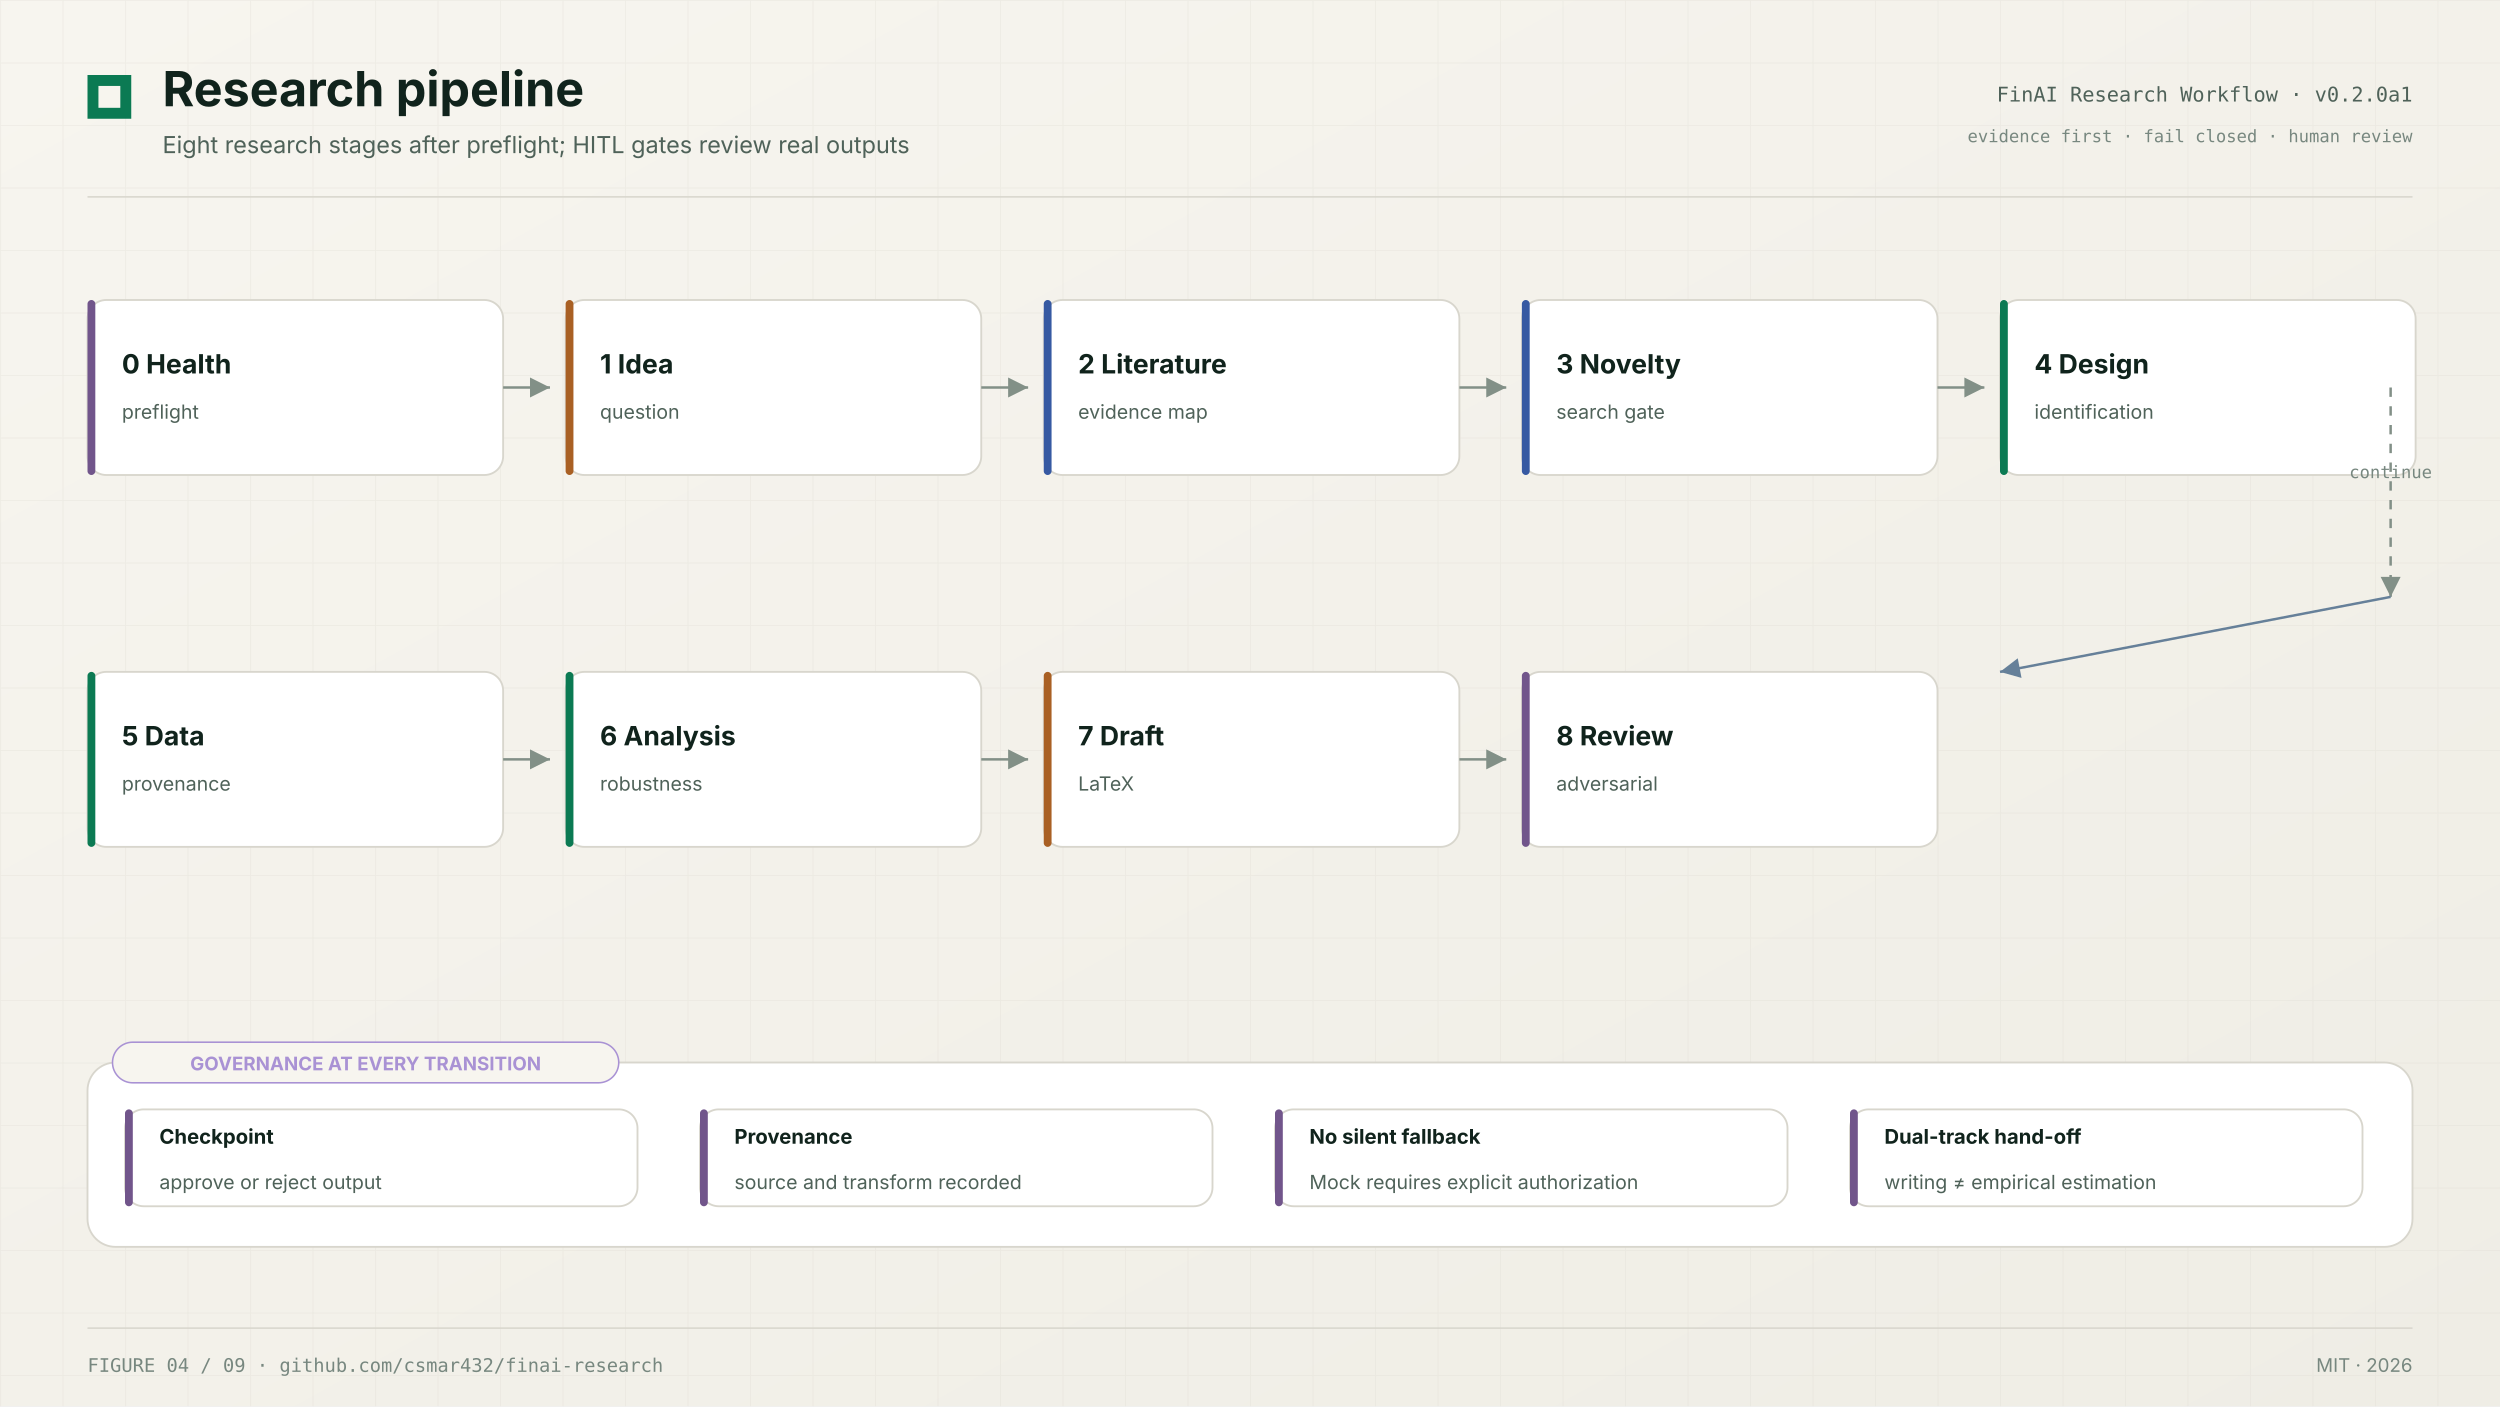
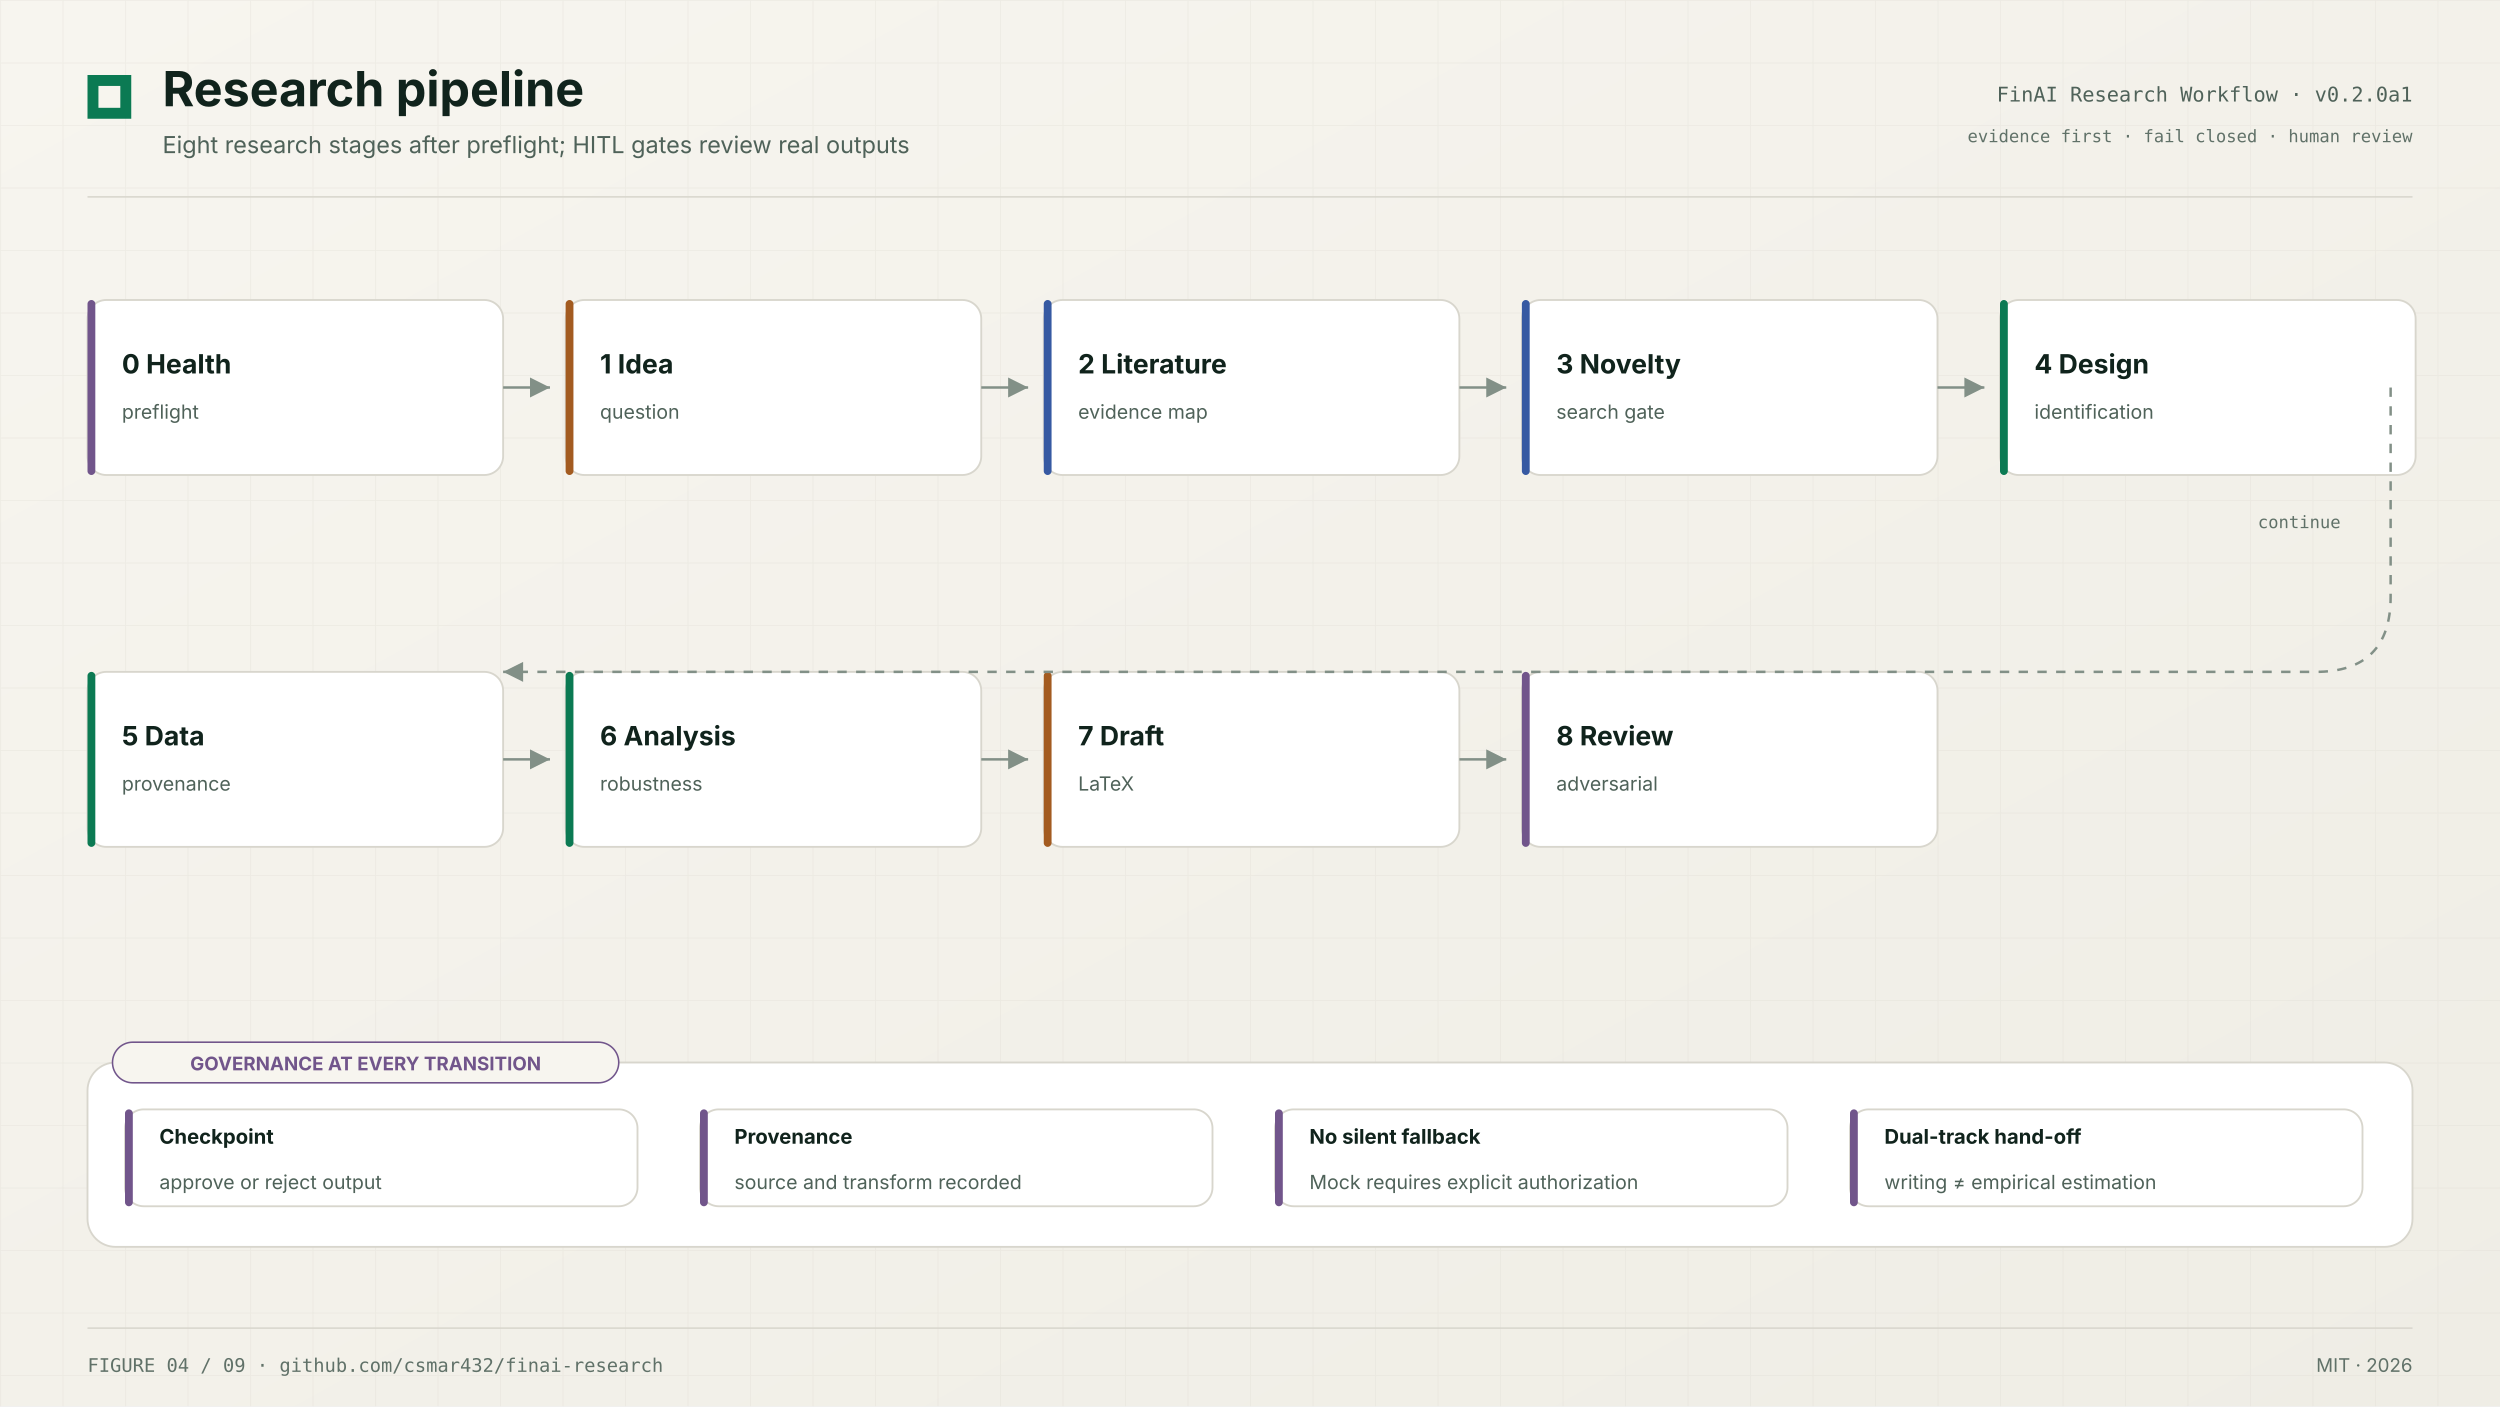
- <svg xmlns="http://www.w3.org/2000/svg" viewBox="0 0 1600 900" role="img">
+ <svg xmlns="http://www.w3.org/2000/svg" viewBox="0 0 1600 900" role="img" aria-labelledby="title desc">
  <defs>
    <linearGradient id="bgGrad" x1="0" y1="0" x2="1" y2="1">
      <stop offset="0%" stop-color="#f7f5ef" />
      <stop offset="100%" stop-color="#efede5" />
    </linearGradient>
    <pattern id="grid" width="40" height="40" patternUnits="userSpaceOnUse">
      <path d="M 40 0 L 0 0 0 40" fill="none" stroke="#d8d6cd" stroke-width="1" opacity="0.30" />
    </pattern>
  </defs>
  <rect width="100%" height="100%" fill="url(#bgGrad)" />
  <rect width="100%" height="100%" fill="url(#grid)" />
  <path d="M56 48h28v28H56z M63 55v14h14V55z" fill="#0b7a53" fill-rule="evenodd" />
  <text x="104" y="68" fill="#10231c" font-size="31" font-weight="720" font-family="'Inter', 'SF Pro Text', 'Segoe UI', system-ui, -apple-system, sans-serif">Research pipeline</text>
  <text x="104" y="98" fill="#4f6259" font-size="15" font-family="'Inter', 'SF Pro Text', 'Segoe UI', system-ui, -apple-system, sans-serif">Eight research stages after preflight; HITL gates review real outputs</text>
  <text x="1544" y="65" fill="#4f6259" font-size="13" text-anchor="end" font-family="'SF Mono', 'JetBrains Mono', 'Cascadia Code', monospace">FinAI Research Workflow · v0.2.0a1</text>
-   <text x="1544" y="91" fill="#77877f" font-size="11" text-anchor="end" font-family="'SF Mono', 'JetBrains Mono', 'Cascadia Code', monospace">evidence first · fail closed · human review</text>
+   <text x="1544" y="91" fill="#607168" font-size="11" text-anchor="end" font-family="'SF Mono', 'JetBrains Mono', 'Cascadia Code', monospace">evidence first · fail closed · human review</text>
  <line x1="56" y1="126" x2="1544" y2="126" stroke="#d8d6cd" />
  <g>
    <rect x="56" y="192" width="266" height="112" rx="12" fill="#ffffff" stroke="#d8d6cd" stroke-width="1.2" />
    <rect x="56" y="192" width="5" height="112" rx="2.5" fill="#71558b" />
    <text x="78" y="239.0" fill="#10231c" font-size="17" font-weight="680" font-family="'Inter', 'SF Pro Text', 'Segoe UI', system-ui, -apple-system, sans-serif">0  Health</text>
    <text x="78" y="268.0" fill="#4f6259" font-size="12.5" font-family="'Inter', 'SF Pro Text', 'Segoe UI', system-ui, -apple-system, sans-serif">preflight</text>
  </g>
  <g>
    <defs>
      <marker id="arrowm322-248-352-248" markerWidth="9" markerHeight="8" refX="8" refY="4" orient="auto">
        <path d="M0,0 L0,8 L8,4 z" fill="#829087" />
      </marker>
    </defs>
    <line x1="322" y1="248" x2="352" y2="248" stroke="#829087" stroke-width="1.6" marker-end="url(#arrowm322-248-352-248)" />
  </g>
  <g>
    <rect x="362" y="192" width="266" height="112" rx="12" fill="#ffffff" stroke="#d8d6cd" stroke-width="1.2" />
-     <rect x="362" y="192" width="5" height="112" rx="2.5" fill="#a96024" />
+     <rect x="362" y="192" width="5" height="112" rx="2.5" fill="#a35b20" />
    <text x="384" y="239.0" fill="#10231c" font-size="17" font-weight="680" font-family="'Inter', 'SF Pro Text', 'Segoe UI', system-ui, -apple-system, sans-serif">1  Idea</text>
    <text x="384" y="268.0" fill="#4f6259" font-size="12.5" font-family="'Inter', 'SF Pro Text', 'Segoe UI', system-ui, -apple-system, sans-serif">question</text>
  </g>
  <g>
    <defs>
      <marker id="arrowm628-248-658-248" markerWidth="9" markerHeight="8" refX="8" refY="4" orient="auto">
        <path d="M0,0 L0,8 L8,4 z" fill="#829087" />
      </marker>
    </defs>
    <line x1="628" y1="248" x2="658" y2="248" stroke="#829087" stroke-width="1.6" marker-end="url(#arrowm628-248-658-248)" />
  </g>
  <g>
    <rect x="668" y="192" width="266" height="112" rx="12" fill="#ffffff" stroke="#d8d6cd" stroke-width="1.2" />
    <rect x="668" y="192" width="5" height="112" rx="2.5" fill="#3659a2" />
    <text x="690" y="239.0" fill="#10231c" font-size="17" font-weight="680" font-family="'Inter', 'SF Pro Text', 'Segoe UI', system-ui, -apple-system, sans-serif">2  Literature</text>
    <text x="690" y="268.0" fill="#4f6259" font-size="12.5" font-family="'Inter', 'SF Pro Text', 'Segoe UI', system-ui, -apple-system, sans-serif">evidence map</text>
  </g>
  <g>
    <defs>
      <marker id="arrowm934-248-964-248" markerWidth="9" markerHeight="8" refX="8" refY="4" orient="auto">
        <path d="M0,0 L0,8 L8,4 z" fill="#829087" />
      </marker>
    </defs>
    <line x1="934" y1="248" x2="964" y2="248" stroke="#829087" stroke-width="1.6" marker-end="url(#arrowm934-248-964-248)" />
  </g>
  <g>
    <rect x="974" y="192" width="266" height="112" rx="12" fill="#ffffff" stroke="#d8d6cd" stroke-width="1.2" />
    <rect x="974" y="192" width="5" height="112" rx="2.5" fill="#3659a2" />
    <text x="996" y="239.0" fill="#10231c" font-size="17" font-weight="680" font-family="'Inter', 'SF Pro Text', 'Segoe UI', system-ui, -apple-system, sans-serif">3  Novelty</text>
    <text x="996" y="268.0" fill="#4f6259" font-size="12.5" font-family="'Inter', 'SF Pro Text', 'Segoe UI', system-ui, -apple-system, sans-serif">search gate</text>
  </g>
  <g>
    <defs>
      <marker id="arrowm1240-248-1270-248" markerWidth="9" markerHeight="8" refX="8" refY="4" orient="auto">
        <path d="M0,0 L0,8 L8,4 z" fill="#829087" />
      </marker>
    </defs>
    <line x1="1240" y1="248" x2="1270" y2="248" stroke="#829087" stroke-width="1.6" marker-end="url(#arrowm1240-248-1270-248)" />
  </g>
  <g>
    <rect x="1280" y="192" width="266" height="112" rx="12" fill="#ffffff" stroke="#d8d6cd" stroke-width="1.2" />
    <rect x="1280" y="192" width="5" height="112" rx="2.5" fill="#0b7a53" />
    <text x="1302" y="239.0" fill="#10231c" font-size="17" font-weight="680" font-family="'Inter', 'SF Pro Text', 'Segoe UI', system-ui, -apple-system, sans-serif">4  Design</text>
    <text x="1302" y="268.0" fill="#4f6259" font-size="12.5" font-family="'Inter', 'SF Pro Text', 'Segoe UI', system-ui, -apple-system, sans-serif">identification</text>
  </g>
  <g>
    <rect x="56" y="430" width="266" height="112" rx="12" fill="#ffffff" stroke="#d8d6cd" stroke-width="1.2" />
    <rect x="56" y="430" width="5" height="112" rx="2.5" fill="#0b7a53" />
    <text x="78" y="477.0" fill="#10231c" font-size="17" font-weight="680" font-family="'Inter', 'SF Pro Text', 'Segoe UI', system-ui, -apple-system, sans-serif">5  Data</text>
    <text x="78" y="506.0" fill="#4f6259" font-size="12.5" font-family="'Inter', 'SF Pro Text', 'Segoe UI', system-ui, -apple-system, sans-serif">provenance</text>
  </g>
  <g>
    <defs>
      <marker id="arrowm322-486-352-486" markerWidth="9" markerHeight="8" refX="8" refY="4" orient="auto">
        <path d="M0,0 L0,8 L8,4 z" fill="#829087" />
      </marker>
    </defs>
    <line x1="322" y1="486" x2="352" y2="486" stroke="#829087" stroke-width="1.6" marker-end="url(#arrowm322-486-352-486)" />
  </g>
  <g>
    <rect x="362" y="430" width="266" height="112" rx="12" fill="#ffffff" stroke="#d8d6cd" stroke-width="1.2" />
    <rect x="362" y="430" width="5" height="112" rx="2.5" fill="#0b7a53" />
    <text x="384" y="477.0" fill="#10231c" font-size="17" font-weight="680" font-family="'Inter', 'SF Pro Text', 'Segoe UI', system-ui, -apple-system, sans-serif">6  Analysis</text>
    <text x="384" y="506.0" fill="#4f6259" font-size="12.5" font-family="'Inter', 'SF Pro Text', 'Segoe UI', system-ui, -apple-system, sans-serif">robustness</text>
  </g>
  <g>
    <defs>
      <marker id="arrowm628-486-658-486" markerWidth="9" markerHeight="8" refX="8" refY="4" orient="auto">
        <path d="M0,0 L0,8 L8,4 z" fill="#829087" />
      </marker>
    </defs>
    <line x1="628" y1="486" x2="658" y2="486" stroke="#829087" stroke-width="1.6" marker-end="url(#arrowm628-486-658-486)" />
  </g>
  <g>
    <rect x="668" y="430" width="266" height="112" rx="12" fill="#ffffff" stroke="#d8d6cd" stroke-width="1.2" />
-     <rect x="668" y="430" width="5" height="112" rx="2.5" fill="#a96024" />
+     <rect x="668" y="430" width="5" height="112" rx="2.5" fill="#a35b20" />
    <text x="690" y="477.0" fill="#10231c" font-size="17" font-weight="680" font-family="'Inter', 'SF Pro Text', 'Segoe UI', system-ui, -apple-system, sans-serif">7  Draft</text>
    <text x="690" y="506.0" fill="#4f6259" font-size="12.5" font-family="'Inter', 'SF Pro Text', 'Segoe UI', system-ui, -apple-system, sans-serif">LaTeX</text>
  </g>
  <g>
    <defs>
      <marker id="arrowm934-486-964-486" markerWidth="9" markerHeight="8" refX="8" refY="4" orient="auto">
        <path d="M0,0 L0,8 L8,4 z" fill="#829087" />
      </marker>
    </defs>
    <line x1="934" y1="486" x2="964" y2="486" stroke="#829087" stroke-width="1.6" marker-end="url(#arrowm934-486-964-486)" />
  </g>
  <g>
    <rect x="974" y="430" width="266" height="112" rx="12" fill="#ffffff" stroke="#d8d6cd" stroke-width="1.2" />
    <rect x="974" y="430" width="5" height="112" rx="2.5" fill="#71558b" />
    <text x="996" y="477.0" fill="#10231c" font-size="17" font-weight="680" font-family="'Inter', 'SF Pro Text', 'Segoe UI', system-ui, -apple-system, sans-serif">8  Review</text>
    <text x="996" y="506.0" fill="#4f6259" font-size="12.5" font-family="'Inter', 'SF Pro Text', 'Segoe UI', system-ui, -apple-system, sans-serif">adversarial</text>
  </g>
  <g>
    <defs>
-       <marker id="arrowm1530-248-1530-382" markerWidth="9" markerHeight="8" refX="8" refY="4" orient="auto">
+       <marker id="pipeline-turn" markerWidth="9" markerHeight="8" refX="8" refY="4" orient="auto">
        <path d="M0,0 L0,8 L8,4 z" fill="#829087" />
      </marker>
    </defs>
-     <line x1="1530" y1="248" x2="1530" y2="382" stroke="#829087" stroke-width="1.6" stroke-dasharray="6 6" marker-end="url(#arrowm1530-248-1530-382)" />
-     <text x="1530.0" y="306.0" fill="#77877f" font-size="11" text-anchor="middle" font-family="'SF Mono', 'JetBrains Mono', 'Cascadia Code', monospace">continue</text>
-   </g>
-   <g>
-     <defs>
-       <marker id="arrowm1530-382-1280-430" markerWidth="9" markerHeight="8" refX="8" refY="4" orient="auto">
-         <path d="M0,0 L0,8 L8,4 z" fill="#668099" />
-       </marker>
-     </defs>
-     <line x1="1530" y1="382" x2="1280" y2="430" stroke="#668099" stroke-width="1.6" marker-end="url(#arrowm1530-382-1280-430)" />
+     <path d="M1530 248 V382 Q1530 430 1482 430 H322" fill="none" stroke="#829087" stroke-width="1.6" stroke-dasharray="6 6" marker-end="url(#pipeline-turn)" />
+     <text x="1498" y="338" fill="#607168" font-size="11" text-anchor="end" font-family="'SF Mono', 'JetBrains Mono', 'Cascadia Code', monospace">continue</text>
  </g>
  <g>
    <rect x="56" y="680" width="1488" height="118" rx="18" fill="#ffffff" stroke="#d8d6cd" stroke-width="1.2" />
-     <rect x="72" y="667" width="324" height="26" rx="13" fill="#f7f5ef" stroke="#a992d4" />
-     <text x="234.0" y="685" fill="#a992d4" font-size="12" font-weight="700" text-anchor="middle" font-family="'Inter', 'SF Pro Text', 'Segoe UI', system-ui, -apple-system, sans-serif">GOVERNANCE AT EVERY TRANSITION</text>
+     <rect x="72" y="667" width="324" height="26" rx="13" fill="#f7f5ef" stroke="#71558b" />
+     <text x="234.0" y="685" fill="#71558b" font-size="12" font-weight="700" text-anchor="middle" font-family="'Inter', 'SF Pro Text', 'Segoe UI', system-ui, -apple-system, sans-serif">GOVERNANCE AT EVERY TRANSITION</text>
  </g>
  <g>
    <rect x="80" y="710" width="328" height="62" rx="12" fill="#ffffff" stroke="#d8d6cd" stroke-width="1.2" />
    <rect x="80" y="710" width="5" height="62" rx="2.5" fill="#71558b" />
    <text x="102" y="732.0" fill="#10231c" font-size="13" font-weight="680" font-family="'Inter', 'SF Pro Text', 'Segoe UI', system-ui, -apple-system, sans-serif">Checkpoint</text>
    <text x="102" y="761.0" fill="#4f6259" font-size="12.5" font-family="'Inter', 'SF Pro Text', 'Segoe UI', system-ui, -apple-system, sans-serif">approve or reject output</text>
  </g>
  <g>
    <rect x="448" y="710" width="328" height="62" rx="12" fill="#ffffff" stroke="#d8d6cd" stroke-width="1.2" />
    <rect x="448" y="710" width="5" height="62" rx="2.5" fill="#71558b" />
    <text x="470" y="732.0" fill="#10231c" font-size="13" font-weight="680" font-family="'Inter', 'SF Pro Text', 'Segoe UI', system-ui, -apple-system, sans-serif">Provenance</text>
    <text x="470" y="761.0" fill="#4f6259" font-size="12.5" font-family="'Inter', 'SF Pro Text', 'Segoe UI', system-ui, -apple-system, sans-serif">source and transform recorded</text>
  </g>
  <g>
    <rect x="816" y="710" width="328" height="62" rx="12" fill="#ffffff" stroke="#d8d6cd" stroke-width="1.2" />
    <rect x="816" y="710" width="5" height="62" rx="2.5" fill="#71558b" />
    <text x="838" y="732.0" fill="#10231c" font-size="13" font-weight="680" font-family="'Inter', 'SF Pro Text', 'Segoe UI', system-ui, -apple-system, sans-serif">No silent fallback</text>
    <text x="838" y="761.0" fill="#4f6259" font-size="12.5" font-family="'Inter', 'SF Pro Text', 'Segoe UI', system-ui, -apple-system, sans-serif">Mock requires explicit authorization</text>
  </g>
  <g>
    <rect x="1184" y="710" width="328" height="62" rx="12" fill="#ffffff" stroke="#d8d6cd" stroke-width="1.2" />
    <rect x="1184" y="710" width="5" height="62" rx="2.5" fill="#71558b" />
    <text x="1206" y="732.0" fill="#10231c" font-size="13" font-weight="680" font-family="'Inter', 'SF Pro Text', 'Segoe UI', system-ui, -apple-system, sans-serif">Dual-track hand-off</text>
    <text x="1206" y="761.0" fill="#4f6259" font-size="12.5" font-family="'Inter', 'SF Pro Text', 'Segoe UI', system-ui, -apple-system, sans-serif">writing ≠ empirical estimation</text>
  </g>
  <line x1="56" y1="850" x2="1544" y2="850" stroke="#d8d6cd" />
-   <text x="56" y="878" fill="#77877f" font-size="12" font-family="'SF Mono', 'JetBrains Mono', 'Cascadia Code', monospace">FIGURE 04 / 09 · github.com/csmar432/finai-research</text>
-   <text x="1544" y="878" fill="#77877f" font-size="12" text-anchor="end" font-family="'Inter', 'SF Pro Text', 'Segoe UI', system-ui, -apple-system, sans-serif">MIT · 2026</text>
+   <text x="56" y="878" fill="#607168" font-size="12" font-family="'SF Mono', 'JetBrains Mono', 'Cascadia Code', monospace">FIGURE 04 / 09 · github.com/csmar432/finai-research</text>
+   <text x="1544" y="878" fill="#607168" font-size="12" text-anchor="end" font-family="'Inter', 'SF Pro Text', 'Segoe UI', system-ui, -apple-system, sans-serif">MIT · 2026</text>
</svg>
